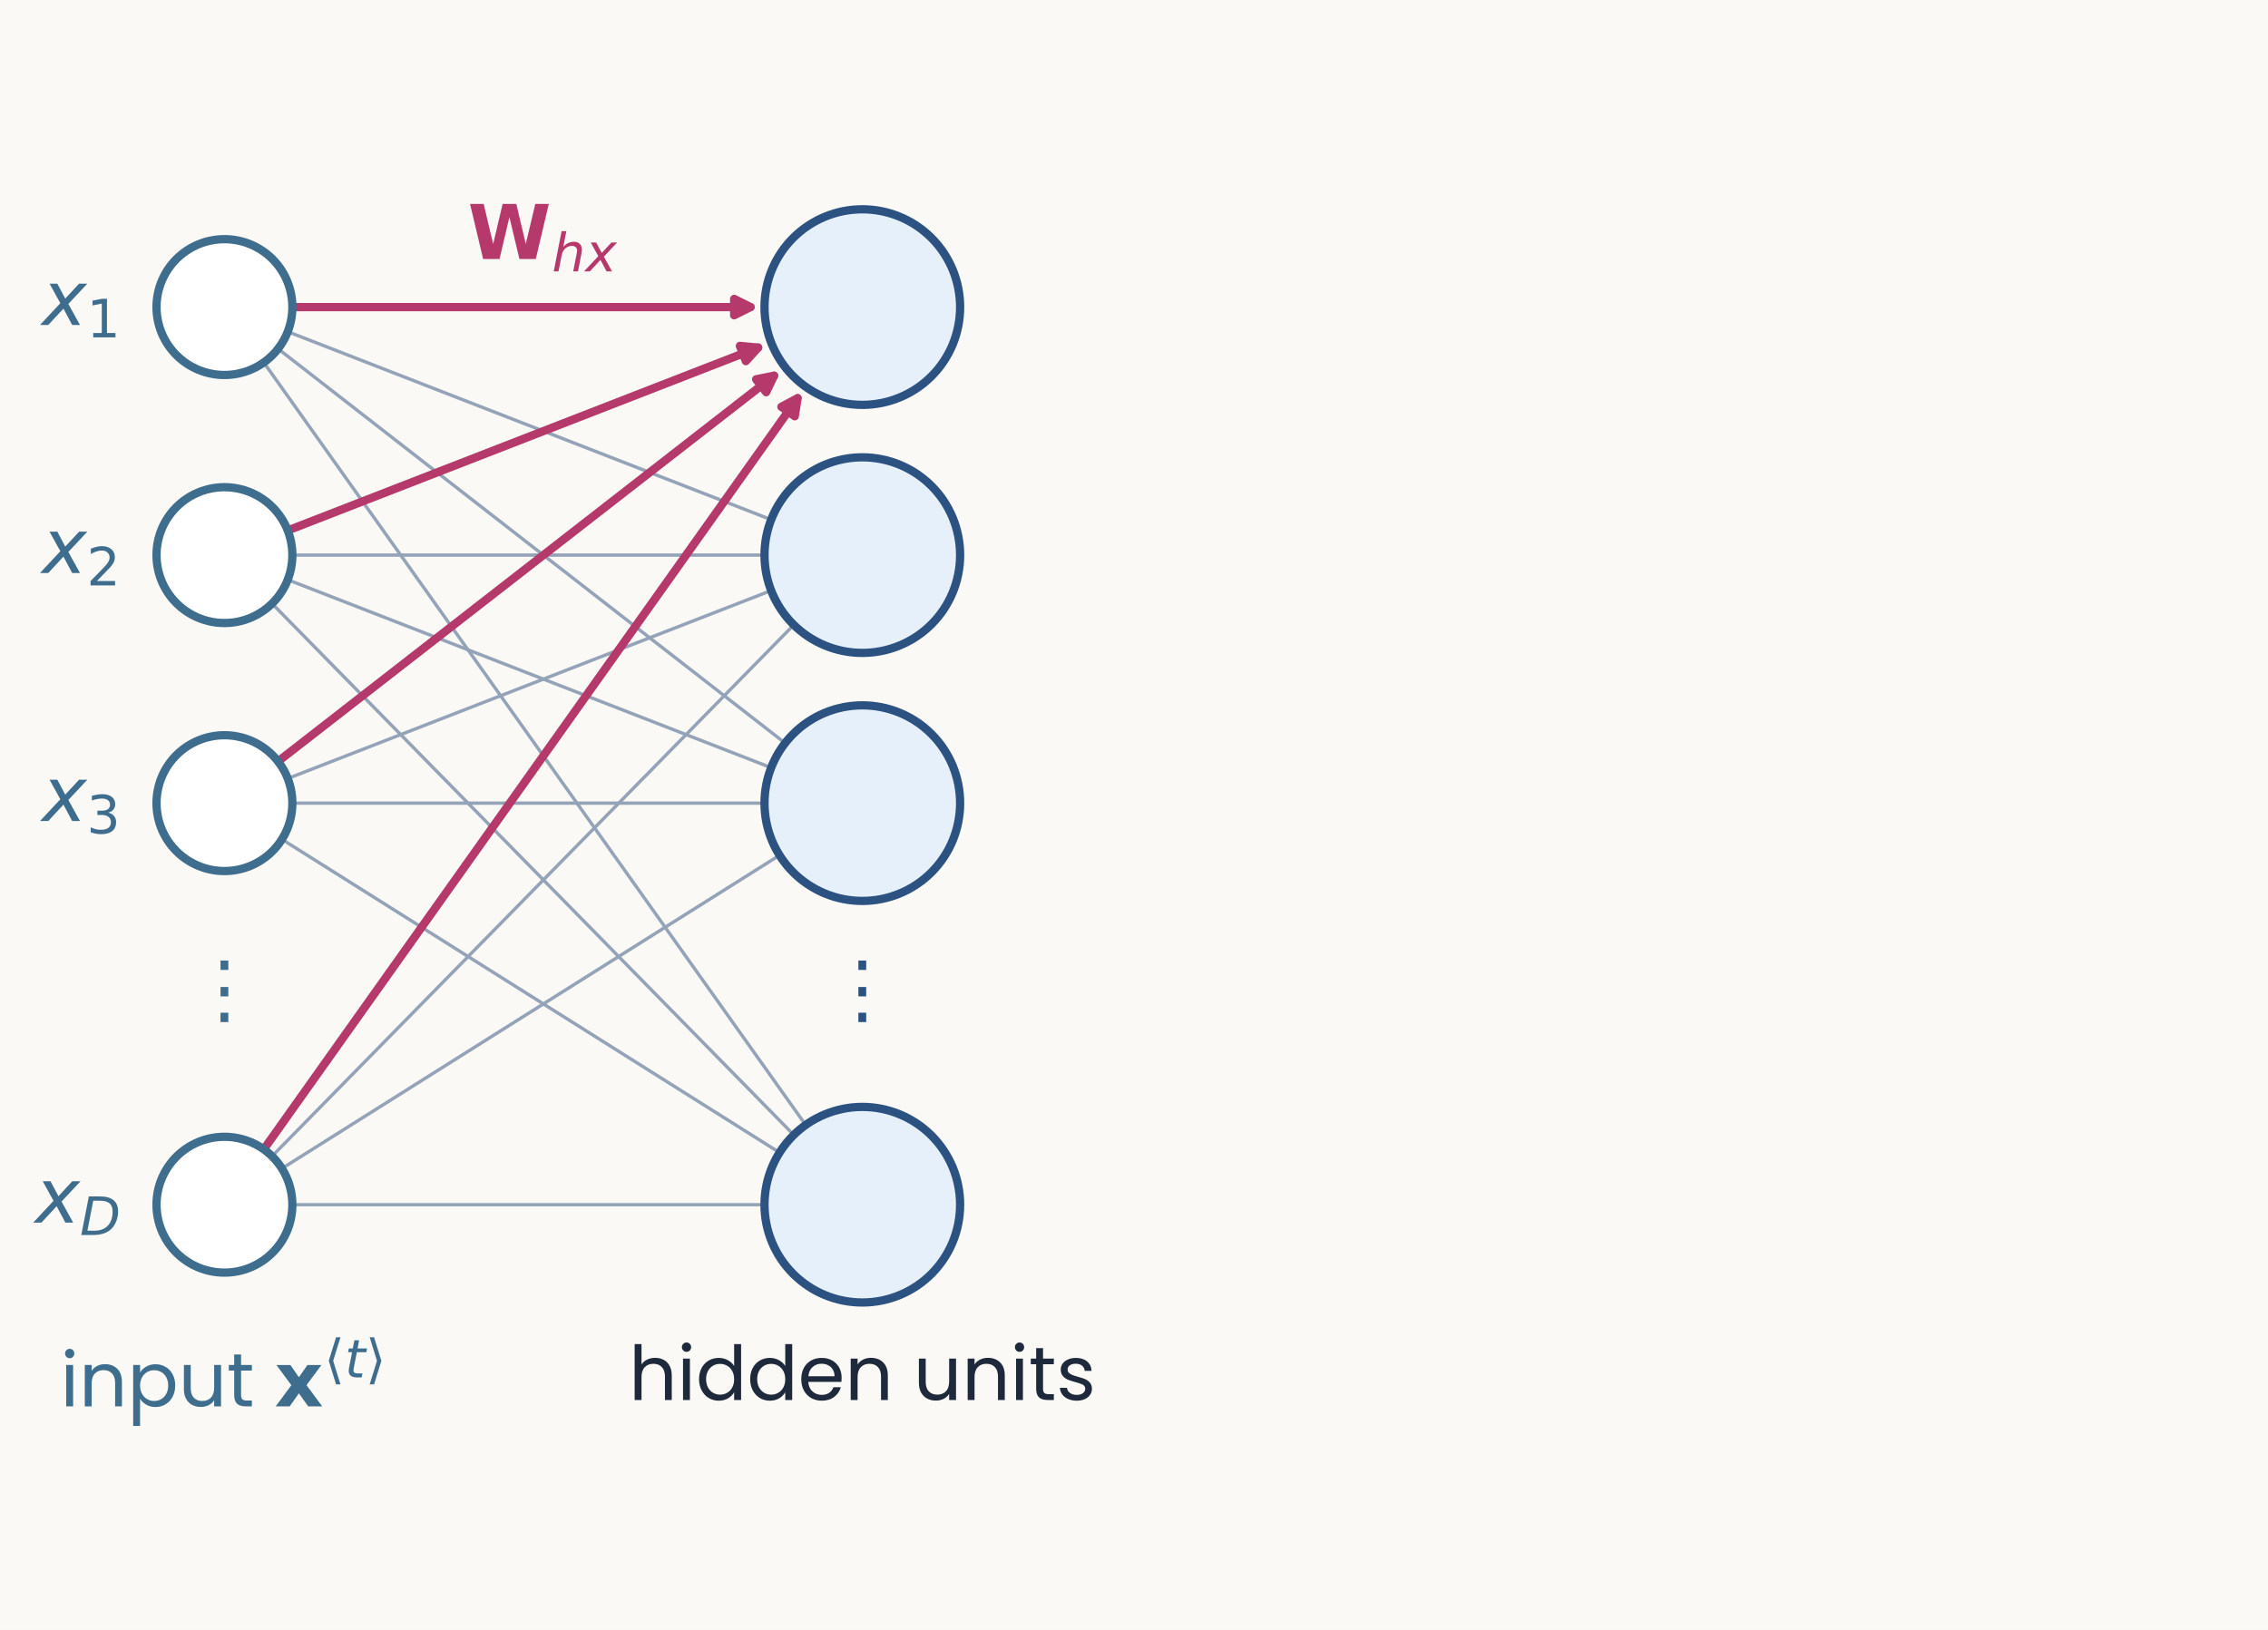
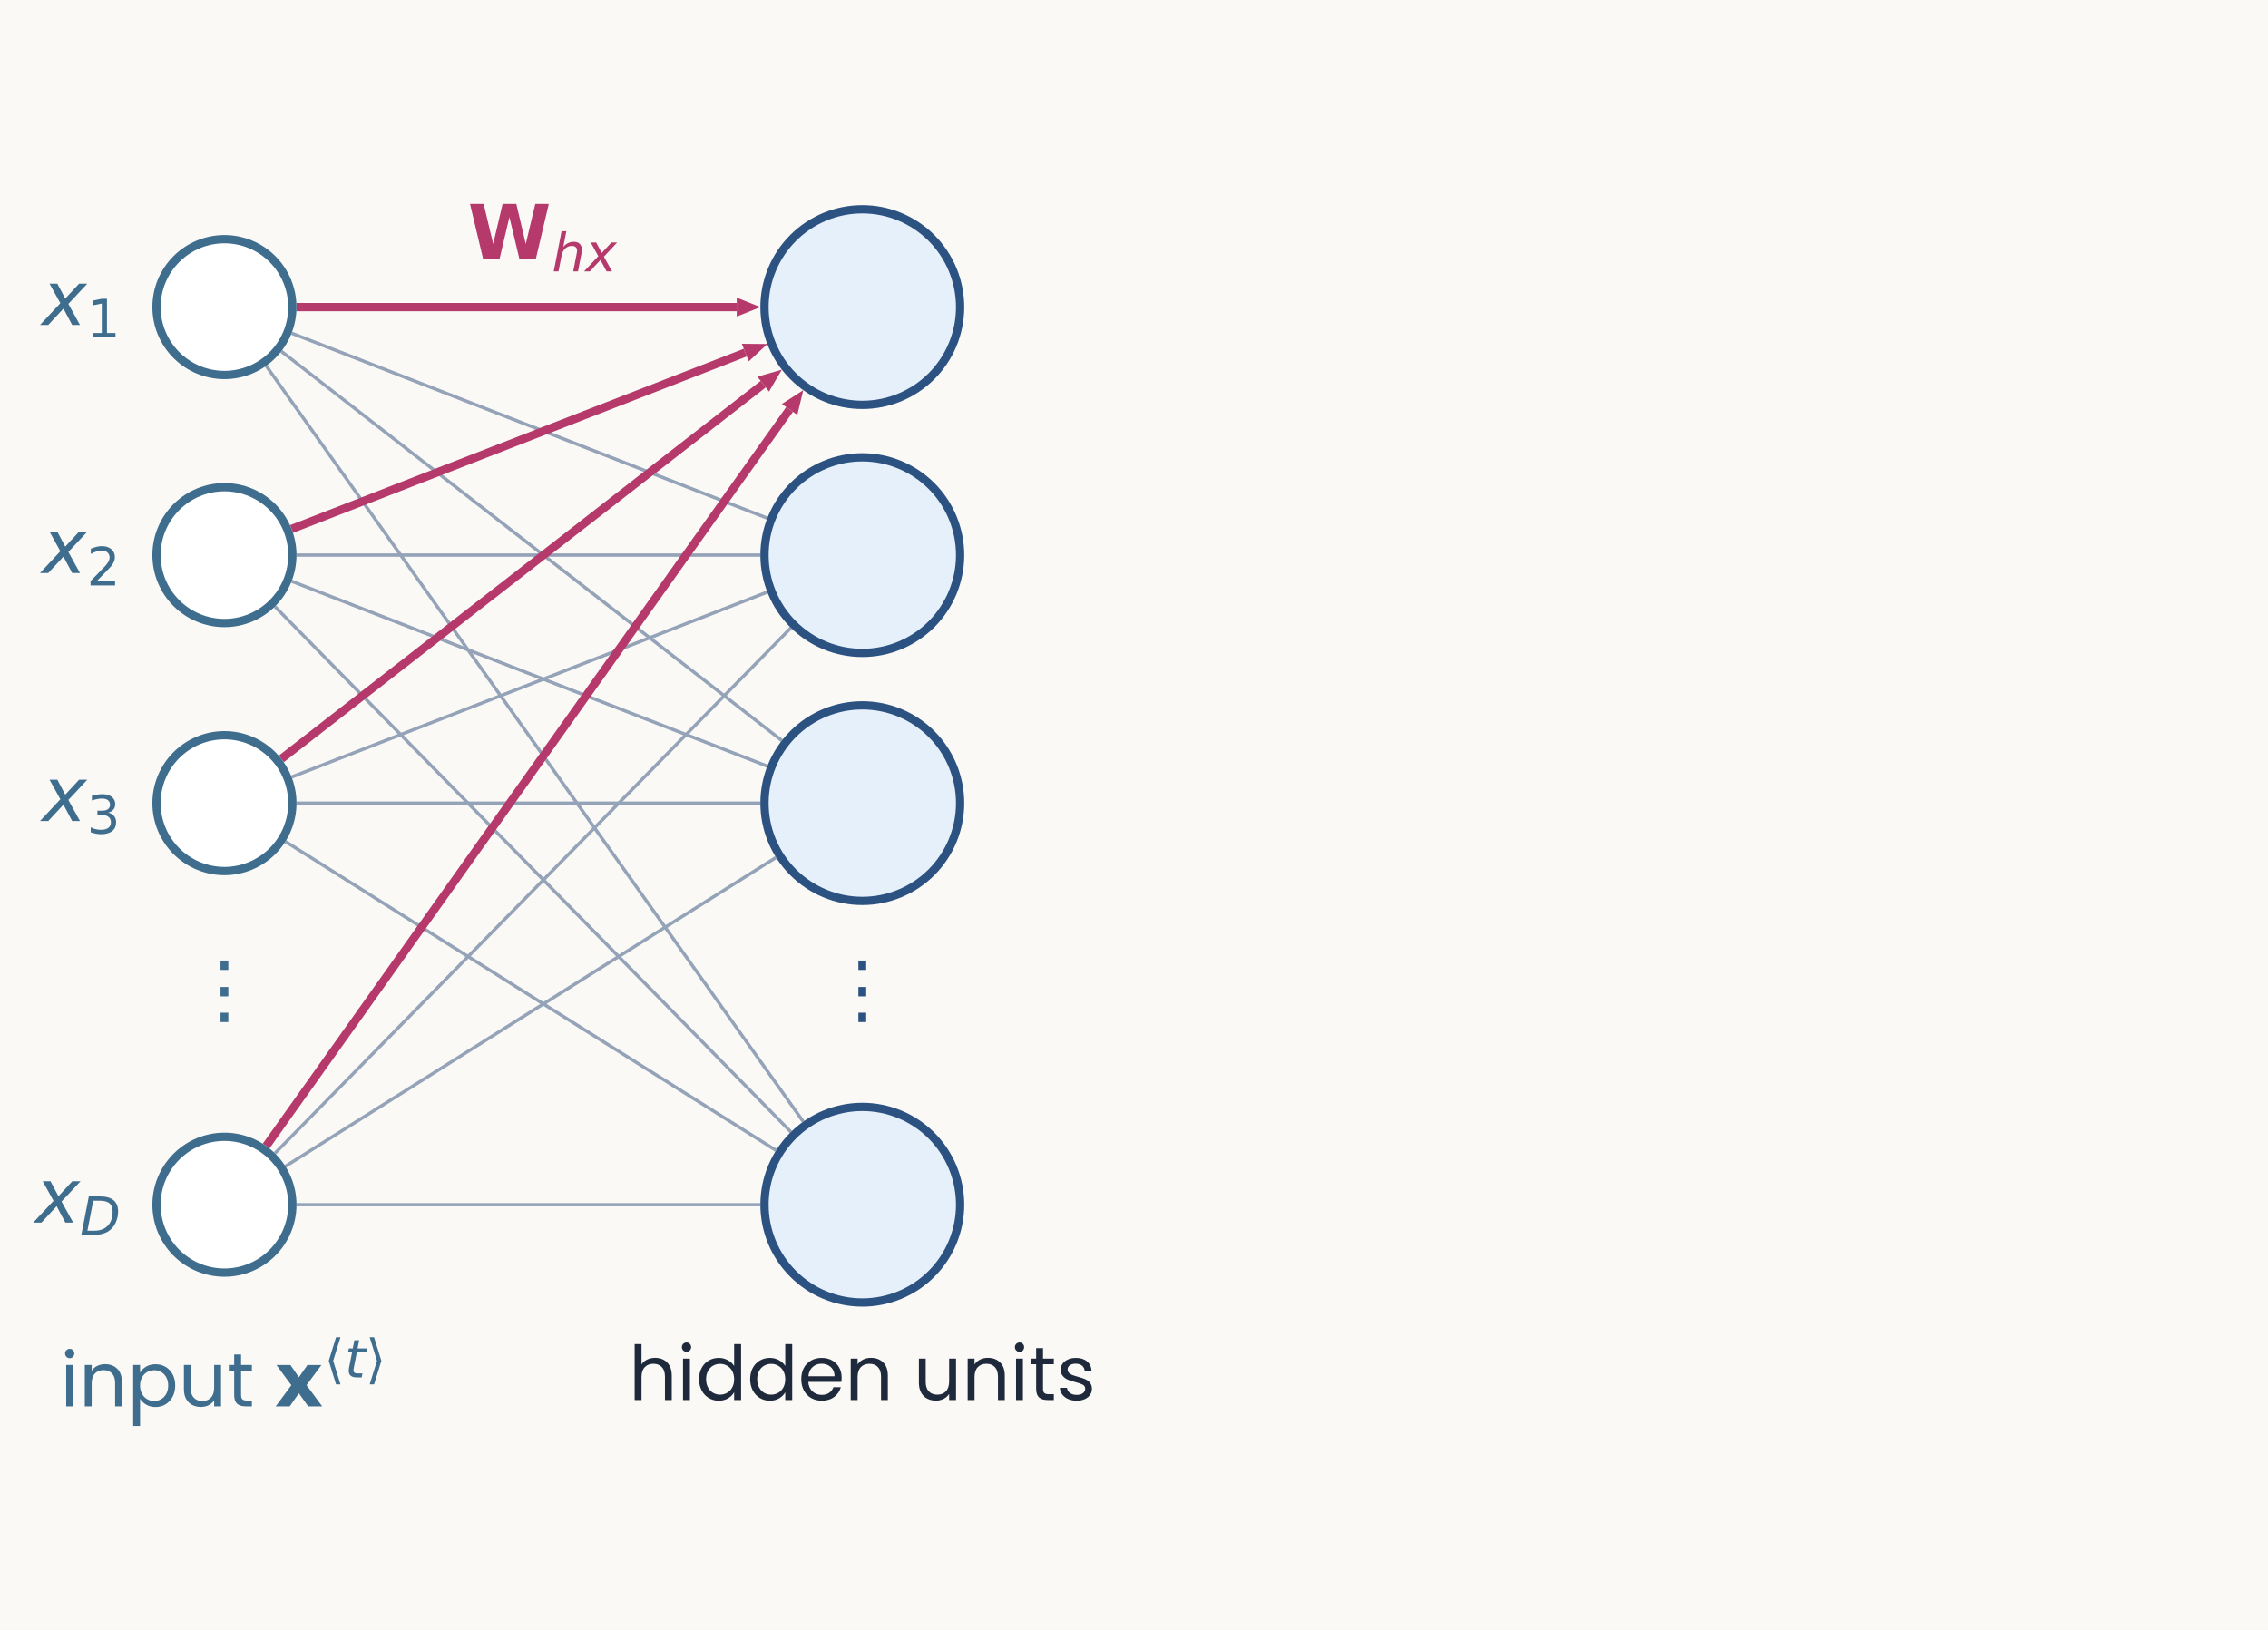
<svg xmlns="http://www.w3.org/2000/svg" xmlns:xlink="http://www.w3.org/1999/xlink" width="720pt" height="517.5pt" viewBox="0 0 720 517.5" version="1.1">
  <defs>
    <style type="text/css">*{stroke-linejoin: round; stroke-linecap: butt}</style>
  </defs>
  <g id="figure_1">
    <g id="patch_1">
      <path d="M 0 517.5  L 720 517.5  L 720 0  L 0 0  z " style="fill: #faf9f5" />
    </g>
    <g id="axes_1">
      <g id="hx-0-1">
-         <path d="M 91.346 105.315  L 243.413 164.452  " clip-path="url(#p8780f3ed15)" style="fill: none; stroke: #94a3b8; stroke-width: 1.05; stroke-linecap: round" />
+         <path d="M 92.57 105.791  L 243.588 164.52  " clip-path="url(#p8780f3ed15)" style="fill: none; stroke: #94a3b8; stroke-width: 1.05" />
      </g>
      <g id="hx-1-1">
-         <path d="M 92.812 176.25  L 241.2 176.25  " clip-path="url(#p8780f3ed15)" style="fill: none; stroke: #94a3b8; stroke-width: 1.05; stroke-linecap: round" />
+         <path d="M 94.125 176.25  L 241.387 176.25  " clip-path="url(#p8780f3ed15)" style="fill: none; stroke: #94a3b8; stroke-width: 1.05" />
      </g>
      <g id="hx-2-1">
-         <path d="M 91.346 247.185  L 243.413 188.048  " clip-path="url(#p8780f3ed15)" style="fill: none; stroke: #94a3b8; stroke-width: 1.05; stroke-linecap: round" />
+         <path d="M 92.57 246.709  L 243.588 187.98  " clip-path="url(#p8780f3ed15)" style="fill: none; stroke: #94a3b8; stroke-width: 1.05" />
      </g>
      <g id="hx-3-1">
-         <path d="M 86.356 367.114  L 250.946 199.477  " clip-path="url(#p8780f3ed15)" style="fill: none; stroke: #94a3b8; stroke-width: 1.05; stroke-linecap: round" />
+         <path d="M 87.276 366.177  L 251.077 199.343  " clip-path="url(#p8780f3ed15)" style="fill: none; stroke: #94a3b8; stroke-width: 1.05" />
      </g>
      <g id="hx-0-2">
-         <path d="M 88.27 110.738  L 248.057 235.016  " clip-path="url(#p8780f3ed15)" style="fill: none; stroke: #94a3b8; stroke-width: 1.05; stroke-linecap: round" />
+         <path d="M 89.306 111.544  L 248.205 235.131  " clip-path="url(#p8780f3ed15)" style="fill: none; stroke: #94a3b8; stroke-width: 1.05" />
      </g>
      <g id="hx-1-2">
-         <path d="M 91.346 184.065  L 243.413 243.202  " clip-path="url(#p8780f3ed15)" style="fill: none; stroke: #94a3b8; stroke-width: 1.05; stroke-linecap: round" />
+         <path d="M 92.57 184.541  L 243.588 243.27  " clip-path="url(#p8780f3ed15)" style="fill: none; stroke: #94a3b8; stroke-width: 1.05" />
      </g>
      <g id="hx-2-2">
-         <path d="M 92.812 255  L 241.2 255  " clip-path="url(#p8780f3ed15)" style="fill: none; stroke: #94a3b8; stroke-width: 1.05; stroke-linecap: round" />
+         <path d="M 94.125 255  L 241.387 255  " clip-path="url(#p8780f3ed15)" style="fill: none; stroke: #94a3b8; stroke-width: 1.05" />
      </g>
      <g id="hx-3-2">
-         <path d="M 89.497 371.011  L 246.205 272.343  " clip-path="url(#p8780f3ed15)" style="fill: none; stroke: #94a3b8; stroke-width: 1.05; stroke-linecap: round" />
+         <path d="M 90.608 370.312  L 246.364 272.243  " clip-path="url(#p8780f3ed15)" style="fill: none; stroke: #94a3b8; stroke-width: 1.05" />
      </g>
      <g id="hx-0-3">
-         <path d="M 83.739 115.077  L 254.897 355.966  " clip-path="url(#p8780f3ed15)" style="fill: none; stroke: #94a3b8; stroke-width: 1.05; stroke-linecap: round" />
+         <path d="M 84.499 116.147  L 255.005 356.119  " clip-path="url(#p8780f3ed15)" style="fill: none; stroke: #94a3b8; stroke-width: 1.05" />
      </g>
      <g id="hx-1-3">
-         <path d="M 86.356 191.636  L 250.946 359.273  " clip-path="url(#p8780f3ed15)" style="fill: none; stroke: #94a3b8; stroke-width: 1.05; stroke-linecap: round" />
+         <path d="M 87.276 192.573  L 251.077 359.407  " clip-path="url(#p8780f3ed15)" style="fill: none; stroke: #94a3b8; stroke-width: 1.05" />
      </g>
      <g id="hx-2-3">
-         <path d="M 89.497 266.489  L 246.205 365.157  " clip-path="url(#p8780f3ed15)" style="fill: none; stroke: #94a3b8; stroke-width: 1.05; stroke-linecap: round" />
+         <path d="M 90.608 267.188  L 246.364 365.257  " clip-path="url(#p8780f3ed15)" style="fill: none; stroke: #94a3b8; stroke-width: 1.05" />
      </g>
      <g id="hx-3-3">
-         <path d="M 92.812 382.5  L 241.2 382.5  " clip-path="url(#p8780f3ed15)" style="fill: none; stroke: #94a3b8; stroke-width: 1.05; stroke-linecap: round" />
+         <path d="M 94.125 382.5  L 241.387 382.5  " clip-path="url(#p8780f3ed15)" style="fill: none; stroke: #94a3b8; stroke-width: 1.05" />
+       </g>
+       <g id="hx-0-0-head">
+         <path d="M 233.887 94.5  L 241.387 97.5  L 233.887 100.5  z " clip-path="url(#p8780f3ed15)" style="fill: #b5396b" />
      </g>
      <g id="hx-0-0">
-         <path d="M 92.812 97.5  Q 167.006 97.5 238.265 97.5  " clip-path="url(#p8780f3ed15)" style="fill: none; stroke: #b5396b; stroke-width: 2.625; stroke-linecap: round" />
-         <path d="M 233.065 94.9  L 238.265 97.5  L 233.065 100.1  z " clip-path="url(#p8780f3ed15)" style="fill: #b5396b; stroke: #b5396b; stroke-width: 2.625; stroke-linecap: round" />
+         <path d="M 94.125 97.5  L 233.887 97.5  " clip-path="url(#p8780f3ed15)" style="fill: none; stroke: #b5396b; stroke-width: 2.625" />
+       </g>
+       <g id="hx-1-0-head">
+         <path d="M 235.511 109.152  L 243.588 109.23  L 237.685 114.744  z " clip-path="url(#p8780f3ed15)" style="fill: #b5396b" />
      </g>
      <g id="hx-1-0">
-         <path d="M 91.346 168.435  Q 167.38 138.866 240.678 110.361  " clip-path="url(#p8780f3ed15)" style="fill: none; stroke: #b5396b; stroke-width: 2.625; stroke-linecap: round" />
-         <path d="M 234.889 109.823  L 240.678 110.361  L 236.774 114.669  z " clip-path="url(#p8780f3ed15)" style="fill: #b5396b; stroke: #b5396b; stroke-width: 2.625; stroke-linecap: round" />
+         <path d="M 92.57 167.959  L 236.598 111.948  " clip-path="url(#p8780f3ed15)" style="fill: none; stroke: #b5396b; stroke-width: 2.625" />
+       </g>
+       <g id="hx-2-0-head">
+         <path d="M 240.443 119.605  L 248.205 117.369  L 244.126 124.341  z " clip-path="url(#p8780f3ed15)" style="fill: #b5396b" />
      </g>
      <g id="hx-2-0">
-         <path d="M 88.27 241.762  Q 168.163 179.623 245.74 119.286  " clip-path="url(#p8780f3ed15)" style="fill: none; stroke: #b5396b; stroke-width: 2.625; stroke-linecap: round" />
-         <path d="M 240.039 120.426  L 245.74 119.286  L 243.232 124.53  z " clip-path="url(#p8780f3ed15)" style="fill: #b5396b; stroke: #b5396b; stroke-width: 2.625; stroke-linecap: round" />
+         <path d="M 89.306 240.956  L 242.284 121.973  " clip-path="url(#p8780f3ed15)" style="fill: none; stroke: #b5396b; stroke-width: 2.625" />
+       </g>
+       <g id="hx-3-0-head">
+         <path d="M 248.216 128.258  L 255.005 123.881  L 253.107 131.733  z " clip-path="url(#p8780f3ed15)" style="fill: #b5396b" />
      </g>
      <g id="hx-3-0">
-         <path d="M 83.739 364.923  Q 169.318 244.478 253.197 126.427  " clip-path="url(#p8780f3ed15)" style="fill: none; stroke: #b5396b; stroke-width: 2.625; stroke-linecap: round" />
-         <path d="M 248.066 129.16  L 253.197 126.427  L 252.305 132.171  z " clip-path="url(#p8780f3ed15)" style="fill: #b5396b; stroke: #b5396b; stroke-width: 2.625; stroke-linecap: round" />
+         <path d="M 84.499 363.853  L 250.661 129.995  " clip-path="url(#p8780f3ed15)" style="fill: none; stroke: #b5396b; stroke-width: 2.625" />
      </g>
      <g id="input-0">
        <path d="M 71.25 119.062  C 76.968 119.062 82.453 116.791 86.497 112.747  C 90.541 108.703 92.812 103.218 92.812 97.5  C 92.812 91.782 90.541 86.297 86.497 82.253  C 82.453 78.209 76.968 75.938 71.25 75.938  C 65.532 75.938 60.047 78.209 56.003 82.253  C 51.959 86.297 49.688 91.782 49.688 97.5  C 49.688 103.218 51.959 108.703 56.003 112.747  C 60.047 116.791 65.532 119.062 71.25 119.062  z " clip-path="url(#p8780f3ed15)" style="fill: #ffffff; stroke: #3e6d8e; stroke-width: 2.625; stroke-linejoin: miter" />
      </g>
      <g id="hidden-0">
        <path d="M 273.75 128.55  C 281.985 128.55 289.883 125.278 295.706 119.456  C 301.528 113.633 304.8 105.735 304.8 97.5  C 304.8 89.265 301.528 81.367 295.706 75.544  C 289.883 69.722 281.985 66.45 273.75 66.45  C 265.515 66.45 257.617 69.722 251.794 75.544  C 245.972 81.367 242.7 89.265 242.7 97.5  C 242.7 105.735 245.972 113.633 251.794 119.456  C 257.617 125.278 265.515 128.55 273.75 128.55  z " clip-path="url(#p8780f3ed15)" style="fill: #e6f0fa; stroke: #2c5282; stroke-width: 2.625; stroke-linejoin: miter" />
      </g>
      <g id="input-1">
        <path d="M 71.25 197.812  C 76.968 197.812 82.453 195.541 86.497 191.497  C 90.541 187.453 92.812 181.968 92.812 176.25  C 92.812 170.532 90.541 165.047 86.497 161.003  C 82.453 156.959 76.968 154.688 71.25 154.688  C 65.532 154.688 60.047 156.959 56.003 161.003  C 51.959 165.047 49.688 170.532 49.688 176.25  C 49.688 181.968 51.959 187.453 56.003 191.497  C 60.047 195.541 65.532 197.812 71.25 197.812  z " clip-path="url(#p8780f3ed15)" style="fill: #ffffff; stroke: #3e6d8e; stroke-width: 2.625; stroke-linejoin: miter" />
      </g>
      <g id="hidden-1">
        <path d="M 273.75 207.3  C 281.985 207.3 289.883 204.028 295.706 198.206  C 301.528 192.383 304.8 184.485 304.8 176.25  C 304.8 168.015 301.528 160.117 295.706 154.294  C 289.883 148.472 281.985 145.2 273.75 145.2  C 265.515 145.2 257.617 148.472 251.794 154.294  C 245.972 160.117 242.7 168.015 242.7 176.25  C 242.7 184.485 245.972 192.383 251.794 198.206  C 257.617 204.028 265.515 207.3 273.75 207.3  z " clip-path="url(#p8780f3ed15)" style="fill: #e6f0fa; stroke: #2c5282; stroke-width: 2.625; stroke-linejoin: miter" />
      </g>
      <g id="input-2">
        <path d="M 71.25 276.562  C 76.968 276.562 82.453 274.291 86.497 270.247  C 90.541 266.203 92.812 260.718 92.812 255  C 92.812 249.282 90.541 243.797 86.497 239.753  C 82.453 235.709 76.968 233.438 71.25 233.438  C 65.532 233.438 60.047 235.709 56.003 239.753  C 51.959 243.797 49.688 249.282 49.688 255  C 49.688 260.718 51.959 266.203 56.003 270.247  C 60.047 274.291 65.532 276.562 71.25 276.562  z " clip-path="url(#p8780f3ed15)" style="fill: #ffffff; stroke: #3e6d8e; stroke-width: 2.625; stroke-linejoin: miter" />
      </g>
      <g id="hidden-2">
        <path d="M 273.75 286.05  C 281.985 286.05 289.883 282.778 295.706 276.956  C 301.528 271.133 304.8 263.235 304.8 255  C 304.8 246.765 301.528 238.867 295.706 233.044  C 289.883 227.222 281.985 223.95 273.75 223.95  C 265.515 223.95 257.617 227.222 251.794 233.044  C 245.972 238.867 242.7 246.765 242.7 255  C 242.7 263.235 245.972 271.133 251.794 276.956  C 257.617 282.778 265.515 286.05 273.75 286.05  z " clip-path="url(#p8780f3ed15)" style="fill: #e6f0fa; stroke: #2c5282; stroke-width: 2.625; stroke-linejoin: miter" />
      </g>
      <g id="input-3">
        <path d="M 71.25 404.062  C 76.968 404.062 82.453 401.791 86.497 397.747  C 90.541 393.703 92.812 388.218 92.812 382.5  C 92.812 376.782 90.541 371.297 86.497 367.253  C 82.453 363.209 76.968 360.938 71.25 360.938  C 65.532 360.938 60.047 363.209 56.003 367.253  C 51.959 371.297 49.688 376.782 49.688 382.5  C 49.688 388.218 51.959 393.703 56.003 397.747  C 60.047 401.791 65.532 404.062 71.25 404.062  z " clip-path="url(#p8780f3ed15)" style="fill: #ffffff; stroke: #3e6d8e; stroke-width: 2.625; stroke-linejoin: miter" />
      </g>
      <g id="hidden-3">
        <path d="M 273.75 413.55  C 281.985 413.55 289.883 410.278 295.706 404.456  C 301.528 398.633 304.8 390.735 304.8 382.5  C 304.8 374.265 301.528 366.367 295.706 360.544  C 289.883 354.722 281.985 351.45 273.75 351.45  C 265.515 351.45 257.617 354.722 251.794 360.544  C 245.972 366.367 242.7 374.265 242.7 382.5  C 242.7 390.735 245.972 398.633 251.794 404.456  C 257.617 410.278 265.515 413.55 273.75 413.55  z " clip-path="url(#p8780f3ed15)" style="fill: #e6f0fa; stroke: #2c5282; stroke-width: 2.625; stroke-linejoin: miter" />
      </g>
      <g id="input-label-0">
        <g style="fill: #3e6d8e" transform="translate(13.32 103.26) scale(0.24 -0.24)">
          <defs>
            <path id="DejaVuSans-Oblique-78" d="M 3841 3500  L 2234 1784  L 3219 0  L 2559 0  L 1819 1388  L 531 0  L -166 0  L 1556 1844  L 641 3500  L 1300 3500  L 1972 2234  L 3144 3500  L 3841 3500  z " transform="scale(0.015625)" />
            <path id="DejaVuSans-31" d="M 794 531  L 1825 531  L 1825 4091  L 703 3866  L 703 4441  L 1819 4666  L 2450 4666  L 2450 531  L 3481 531  L 3481 0  L 794 0  L 794 531  z " transform="scale(0.015625)" />
          </defs>
          <use xlink:href="#DejaVuSans-Oblique-78" transform="translate(0 0.3125)" />
          <use xlink:href="#DejaVuSans-31" transform="translate(59.17969 -16.09375) scale(0.7)" />
        </g>
      </g>
      <g id="input-label-1">
        <g style="fill: #3e6d8e" transform="translate(13.32 182.01) scale(0.24 -0.24)">
          <defs>
            <path id="DejaVuSans-32" d="M 1228 531  L 3431 531  L 3431 0  L 469 0  L 469 531  Q 828 903 1448 1529  Q 2069 2156 2228 2338  Q 2531 2678 2651 2914  Q 2772 3150 2772 3378  Q 2772 3750 2511 3984  Q 2250 4219 1831 4219  Q 1534 4219 1204 4116  Q 875 4013 500 3803  L 500 4441  Q 881 4594 1212 4672  Q 1544 4750 1819 4750  Q 2544 4750 2975 4387  Q 3406 4025 3406 3419  Q 3406 3131 3298 2873  Q 3191 2616 2906 2266  Q 2828 2175 2409 1742  Q 1991 1309 1228 531  z " transform="scale(0.015625)" />
          </defs>
          <use xlink:href="#DejaVuSans-Oblique-78" transform="translate(0 0.3125)" />
          <use xlink:href="#DejaVuSans-32" transform="translate(59.17969 -16.09375) scale(0.7)" />
        </g>
      </g>
      <g id="input-label-2">
        <g style="fill: #3e6d8e" transform="translate(13.32 260.76) scale(0.24 -0.24)">
          <defs>
            <path id="DejaVuSans-33" d="M 2597 2516  Q 3050 2419 3304 2112  Q 3559 1806 3559 1356  Q 3559 666 3084 287  Q 2609 -91 1734 -91  Q 1441 -91 1130 -33  Q 819 25 488 141  L 488 750  Q 750 597 1062 519  Q 1375 441 1716 441  Q 2309 441 2620 675  Q 2931 909 2931 1356  Q 2931 1769 2642 2001  Q 2353 2234 1838 2234  L 1294 2234  L 1294 2753  L 1863 2753  Q 2328 2753 2575 2939  Q 2822 3125 2822 3475  Q 2822 3834 2567 4026  Q 2313 4219 1838 4219  Q 1578 4219 1281 4162  Q 984 4106 628 3988  L 628 4550  Q 988 4650 1302 4700  Q 1616 4750 1894 4750  Q 2613 4750 3031 4423  Q 3450 4097 3450 3541  Q 3450 3153 3228 2886  Q 3006 2619 2597 2516  z " transform="scale(0.015625)" />
          </defs>
          <use xlink:href="#DejaVuSans-Oblique-78" transform="translate(0 0.3125)" />
          <use xlink:href="#DejaVuSans-33" transform="translate(59.17969 -16.09375) scale(0.7)" />
        </g>
      </g>
      <g id="input-label-3">
        <g style="fill: #3e6d8e" transform="translate(11.16 388.26) scale(0.24 -0.24)">
          <defs>
            <path id="DejaVuSans-Oblique-44" d="M 1081 4666  L 2438 4666  Q 3519 4666 4070 4208  Q 4622 3750 4622 2847  Q 4622 2250 4412 1698  Q 4203 1147 3834 769  Q 3463 381 2891 190  Q 2319 0 1538 0  L 172 0  L 1081 4666  z M 1613 4147  L 909 519  L 1734 519  Q 2794 519 3375 1128  Q 3956 1738 3956 2847  Q 3956 3519 3581 3833  Q 3206 4147 2406 4147  L 1613 4147  z " transform="scale(0.015625)" />
          </defs>
          <use xlink:href="#DejaVuSans-Oblique-78" transform="translate(0 0.3125)" />
          <use xlink:href="#DejaVuSans-Oblique-44" transform="translate(59.17969 -16.09375) scale(0.7)" />
        </g>
      </g>
      <g id="input-dots">
        <g style="fill: #3e6d8e" transform="translate(59.25 322.26) scale(0.24 -0.24)">
          <defs>
            <path id="DejaVuSans-22ee" d="M 2868 187  L 3528 187  L 3528 -607  L 2868 -607  L 2868 187  z M 2868 4603  L 3528 4603  L 3528 3809  L 2868 3809  L 2868 4603  z M 2868 2363  L 3528 2363  L 3528 1569  L 2868 1569  L 2868 2363  z " transform="scale(0.015625)" />
          </defs>
          <use xlink:href="#DejaVuSans-22ee" transform="translate(0 0.078125)" />
        </g>
      </g>
      <g id="hidden-dots">
        <g style="fill: #2c5282" transform="translate(261.75 322.26) scale(0.24 -0.24)">
          <use xlink:href="#DejaVuSans-22ee" transform="translate(0 0.078125)" />
        </g>
      </g>
      <g id="weight-hx">
        <g style="fill: #b5396b" transform="translate(148.5 82.26) scale(0.24 -0.24)">
          <defs>
            <path id="DejaVuSans-Bold-57" d="M 191 4666  L 1344 4666  L 2150 1275  L 2950 4666  L 4109 4666  L 4909 1275  L 5716 4666  L 6859 4666  L 5759 0  L 4372 0  L 3525 3547  L 2688 0  L 1300 0  L 191 4666  z " transform="scale(0.015625)" />
            <path id="DejaVuSans-Oblique-68" d="M 3566 2113  L 3156 0  L 2578 0  L 2988 2091  Q 3016 2238 3031 2350  Q 3047 2463 3047 2528  Q 3047 2791 2881 2937  Q 2716 3084 2419 3084  Q 1956 3084 1617 2771  Q 1278 2459 1178 1941  L 800 0  L 225 0  L 1172 4863  L 1747 4863  L 1375 2950  Q 1594 3244 1934 3414  Q 2275 3584 2650 3584  Q 3113 3584 3367 3334  Q 3622 3084 3622 2631  Q 3622 2519 3608 2391  Q 3594 2263 3566 2113  z " transform="scale(0.015625)" />
          </defs>
          <use xlink:href="#DejaVuSans-Bold-57" transform="translate(0 0.09375)" />
          <use xlink:href="#DejaVuSans-Oblique-68" transform="translate(111.2598 -16.3125) scale(0.7)" />
          <use xlink:href="#DejaVuSans-Oblique-78" transform="translate(155.625 -16.3125) scale(0.7)" />
        </g>
      </g>
      <g id="input-caption">
        <g style="fill: #3e6d8e" transform="translate(19.17 446.67) scale(0.24 -0.24)">
          <defs>
            <path id="Poppins-Regular-69" d="M 794 4077  Q 627 4077 512 4192  Q 397 4307 397 4474  Q 397 4640 512 4755  Q 627 4870 794 4870  Q 954 4870 1066 4755  Q 1178 4640 1178 4474  Q 1178 4307 1066 4192  Q 954 4077 794 4077  z M 1075 3507  L 1075 0  L 493 0  L 493 3507  L 1075 3507  z " transform="scale(0.015625)" />
            <path id="Poppins-Regular-6e" d="M 2202 3571  Q 2842 3571 3238 3184  Q 3635 2797 3635 2067  L 3635 0  L 3059 0  L 3059 1984  Q 3059 2509 2796 2787  Q 2534 3066 2080 3066  Q 1619 3066 1347 2778  Q 1075 2490 1075 1939  L 1075 0  L 493 0  L 493 3507  L 1075 3507  L 1075 3008  Q 1248 3277 1545 3424  Q 1843 3571 2202 3571  z " transform="scale(0.015625)" />
            <path id="Poppins-Regular-70" d="M 1075 2861  Q 1248 3162 1590 3363  Q 1933 3565 2387 3565  Q 2854 3565 3235 3341  Q 3616 3117 3833 2710  Q 4051 2304 4051 1766  Q 4051 1235 3833 819  Q 3616 403 3235 172  Q 2854 -58 2387 -58  Q 1939 -58 1596 144  Q 1254 346 1075 646  L 1075 -1664  L 493 -1664  L 493 3507  L 1075 3507  L 1075 2861  z M 3456 1766  Q 3456 2163 3296 2457  Q 3136 2752 2864 2905  Q 2592 3059 2266 3059  Q 1946 3059 1674 2902  Q 1402 2746 1238 2448  Q 1075 2150 1075 1760  Q 1075 1363 1238 1065  Q 1402 768 1674 611  Q 1946 454 2266 454  Q 2592 454 2864 611  Q 3136 768 3296 1065  Q 3456 1363 3456 1766  z " transform="scale(0.015625)" />
            <path id="Poppins-Regular-75" d="M 3603 3507  L 3603 0  L 3021 0  L 3021 518  Q 2854 250 2556 99  Q 2259 -51 1901 -51  Q 1491 -51 1164 118  Q 838 288 649 627  Q 461 966 461 1453  L 461 3507  L 1037 3507  L 1037 1530  Q 1037 1011 1299 732  Q 1562 454 2016 454  Q 2483 454 2752 742  Q 3021 1030 3021 1581  L 3021 3507  L 3603 3507  z " transform="scale(0.015625)" />
            <path id="Poppins-Regular-74" d="M 1203 3027  L 1203 960  Q 1203 704 1312 598  Q 1421 493 1690 493  L 2118 493  L 2118 0  L 1594 0  Q 1107 0 864 224  Q 621 448 621 960  L 621 3027  L 166 3027  L 166 3507  L 621 3507  L 621 4390  L 1203 4390  L 1203 3507  L 2118 3507  L 2118 3027  L 1203 3027  z " transform="scale(0.015625)" />
            <path id="Poppins-Regular-20" transform="scale(0.015625)" />
            <path id="DejaVuSans-Bold-78" d="M 1422 1791  L 159 3500  L 1344 3500  L 2059 2463  L 2784 3500  L 3969 3500  L 2706 1797  L 4031 0  L 2847 0  L 2059 1106  L 1281 0  L 97 0  L 1422 1791  z " transform="scale(0.015625)" />
            <path id="DejaVuSans-27e8" d="M 572 2006  L 1453 4856  L 1984 4856  L 1103 2006  L 1984 -844  L 1453 -844  L 572 2006  z " transform="scale(0.015625)" />
            <path id="DejaVuSans-Oblique-74" d="M 2706 3500  L 2619 3053  L 1472 3053  L 1100 1153  Q 1081 1047 1072 975  Q 1063 903 1063 863  Q 1063 663 1183 572  Q 1303 481 1569 481  L 2150 481  L 2053 0  L 1503 0  Q 991 0 739 200  Q 488 400 488 806  Q 488 878 497 964  Q 506 1050 525 1153  L 897 3053  L 409 3053  L 500 3500  L 978 3500  L 1172 4494  L 1747 4494  L 1556 3500  L 2706 3500  z " transform="scale(0.015625)" />
            <path id="DejaVuSans-27e9" d="M 1925 2006  L 1044 -844  L 513 -844  L 1394 2006  L 513 4856  L 1044 4856  L 1925 2006  z " transform="scale(0.015625)" />
          </defs>
          <use xlink:href="#Poppins-Regular-69" transform="translate(0 0.60625)" />
          <use xlink:href="#Poppins-Regular-6e" transform="translate(24.59999 0.60625)" />
          <use xlink:href="#Poppins-Regular-70" transform="translate(88.59998 0.60625)" />
          <use xlink:href="#Poppins-Regular-75" transform="translate(156.2 0.60625)" />
          <use xlink:href="#Poppins-Regular-74" transform="translate(220.2 0.60625)" />
          <use xlink:href="#Poppins-Regular-20" transform="translate(256.5999 0.60625)" />
          <use xlink:href="#DejaVuSans-Bold-78" transform="translate(283.2999 0.60625)" />
          <use xlink:href="#DejaVuSans-27e8" transform="translate(348.7589 38.8875) scale(0.7)" />
          <use xlink:href="#DejaVuSans-Oblique-74" transform="translate(376.0685 38.8875) scale(0.7)" />
          <use xlink:href="#DejaVuSans-27e9" transform="translate(403.5148 38.8875) scale(0.7)" />
        </g>
      </g>
      <g id="hidden-caption">
        <g style="fill: #1e293b" transform="translate(199.6275 444.51) scale(0.24 -0.24)">
          <defs>
            <path id="Poppins-Regular-68" d="M 2234 3571  Q 2630 3571 2950 3401  Q 3270 3232 3452 2893  Q 3635 2554 3635 2067  L 3635 0  L 3059 0  L 3059 1984  Q 3059 2509 2796 2787  Q 2534 3066 2080 3066  Q 1619 3066 1347 2778  Q 1075 2490 1075 1939  L 1075 0  L 493 0  L 493 4736  L 1075 4736  L 1075 3008  Q 1248 3277 1552 3424  Q 1856 3571 2234 3571  z " transform="scale(0.015625)" />
            <path id="Poppins-Regular-64" d="M 275 1766  Q 275 2304 492 2710  Q 710 3117 1091 3341  Q 1472 3565 1946 3565  Q 2355 3565 2707 3376  Q 3059 3187 3245 2880  L 3245 4736  L 3834 4736  L 3834 0  L 3245 0  L 3245 659  Q 3072 346 2733 144  Q 2394 -58 1939 -58  Q 1472 -58 1091 172  Q 710 403 492 819  Q 275 1235 275 1766  z M 3245 1760  Q 3245 2157 3085 2451  Q 2925 2746 2653 2902  Q 2381 3059 2054 3059  Q 1728 3059 1459 2905  Q 1190 2752 1030 2457  Q 870 2163 870 1766  Q 870 1363 1030 1065  Q 1190 768 1459 611  Q 1728 454 2054 454  Q 2381 454 2653 611  Q 2925 768 3085 1065  Q 3245 1363 3245 1760  z " transform="scale(0.015625)" />
            <path id="Poppins-Regular-65" d="M 3693 1888  Q 3693 1722 3674 1536  L 870 1536  Q 902 1018 1225 726  Q 1549 435 2010 435  Q 2387 435 2640 611  Q 2893 787 2995 1082  L 3622 1082  Q 3482 576 3059 259  Q 2637 -58 2010 -58  Q 1510 -58 1116 166  Q 723 390 499 803  Q 275 1216 275 1760  Q 275 2304 492 2713  Q 710 3123 1104 3344  Q 1498 3565 2010 3565  Q 2509 3565 2893 3347  Q 3277 3130 3485 2749  Q 3693 2368 3693 1888  z M 3091 2010  Q 3091 2342 2944 2582  Q 2797 2822 2544 2947  Q 2291 3072 1984 3072  Q 1542 3072 1232 2790  Q 922 2509 877 2010  L 3091 2010  z " transform="scale(0.015625)" />
            <path id="Poppins-Regular-73" d="M 1734 -58  Q 1331 -58 1011 80  Q 691 218 505 464  Q 320 710 301 1030  L 902 1030  Q 928 768 1149 601  Q 1370 435 1728 435  Q 2061 435 2253 582  Q 2445 730 2445 954  Q 2445 1184 2240 1296  Q 2035 1408 1606 1517  Q 1216 1619 969 1724  Q 723 1830 547 2038  Q 371 2246 371 2586  Q 371 2854 531 3078  Q 691 3302 985 3433  Q 1280 3565 1658 3565  Q 2240 3565 2598 3270  Q 2957 2976 2982 2464  L 2400 2464  Q 2381 2739 2179 2905  Q 1978 3072 1638 3072  Q 1325 3072 1139 2937  Q 954 2803 954 2586  Q 954 2413 1066 2301  Q 1178 2189 1347 2121  Q 1517 2054 1818 1971  Q 2195 1869 2432 1769  Q 2669 1670 2838 1472  Q 3008 1274 3014 954  Q 3014 666 2854 435  Q 2694 205 2403 73  Q 2112 -58 1734 -58  z " transform="scale(0.015625)" />
          </defs>
          <use xlink:href="#Poppins-Regular-68" />
          <use xlink:href="#Poppins-Regular-69" transform="translate(63.99999 0)" />
          <use xlink:href="#Poppins-Regular-64" transform="translate(88.59998 0)" />
          <use xlink:href="#Poppins-Regular-64" transform="translate(156.2 0)" />
          <use xlink:href="#Poppins-Regular-65" transform="translate(223.8 0)" />
          <use xlink:href="#Poppins-Regular-6e" transform="translate(285.7999 0)" />
          <use xlink:href="#Poppins-Regular-20" transform="translate(349.7999 0)" />
          <use xlink:href="#Poppins-Regular-75" transform="translate(376.4999 0)" />
          <use xlink:href="#Poppins-Regular-6e" transform="translate(440.4999 0)" />
          <use xlink:href="#Poppins-Regular-69" transform="translate(504.4999 0)" />
          <use xlink:href="#Poppins-Regular-74" transform="translate(529.0999 0)" />
          <use xlink:href="#Poppins-Regular-73" transform="translate(565.4999 0)" />
        </g>
      </g>
    </g>
  </g>
  <defs>
    <clipPath id="p8780f3ed15">
      <rect x="0" y="0" width="720" height="517.5" />
    </clipPath>
  </defs>
</svg>
